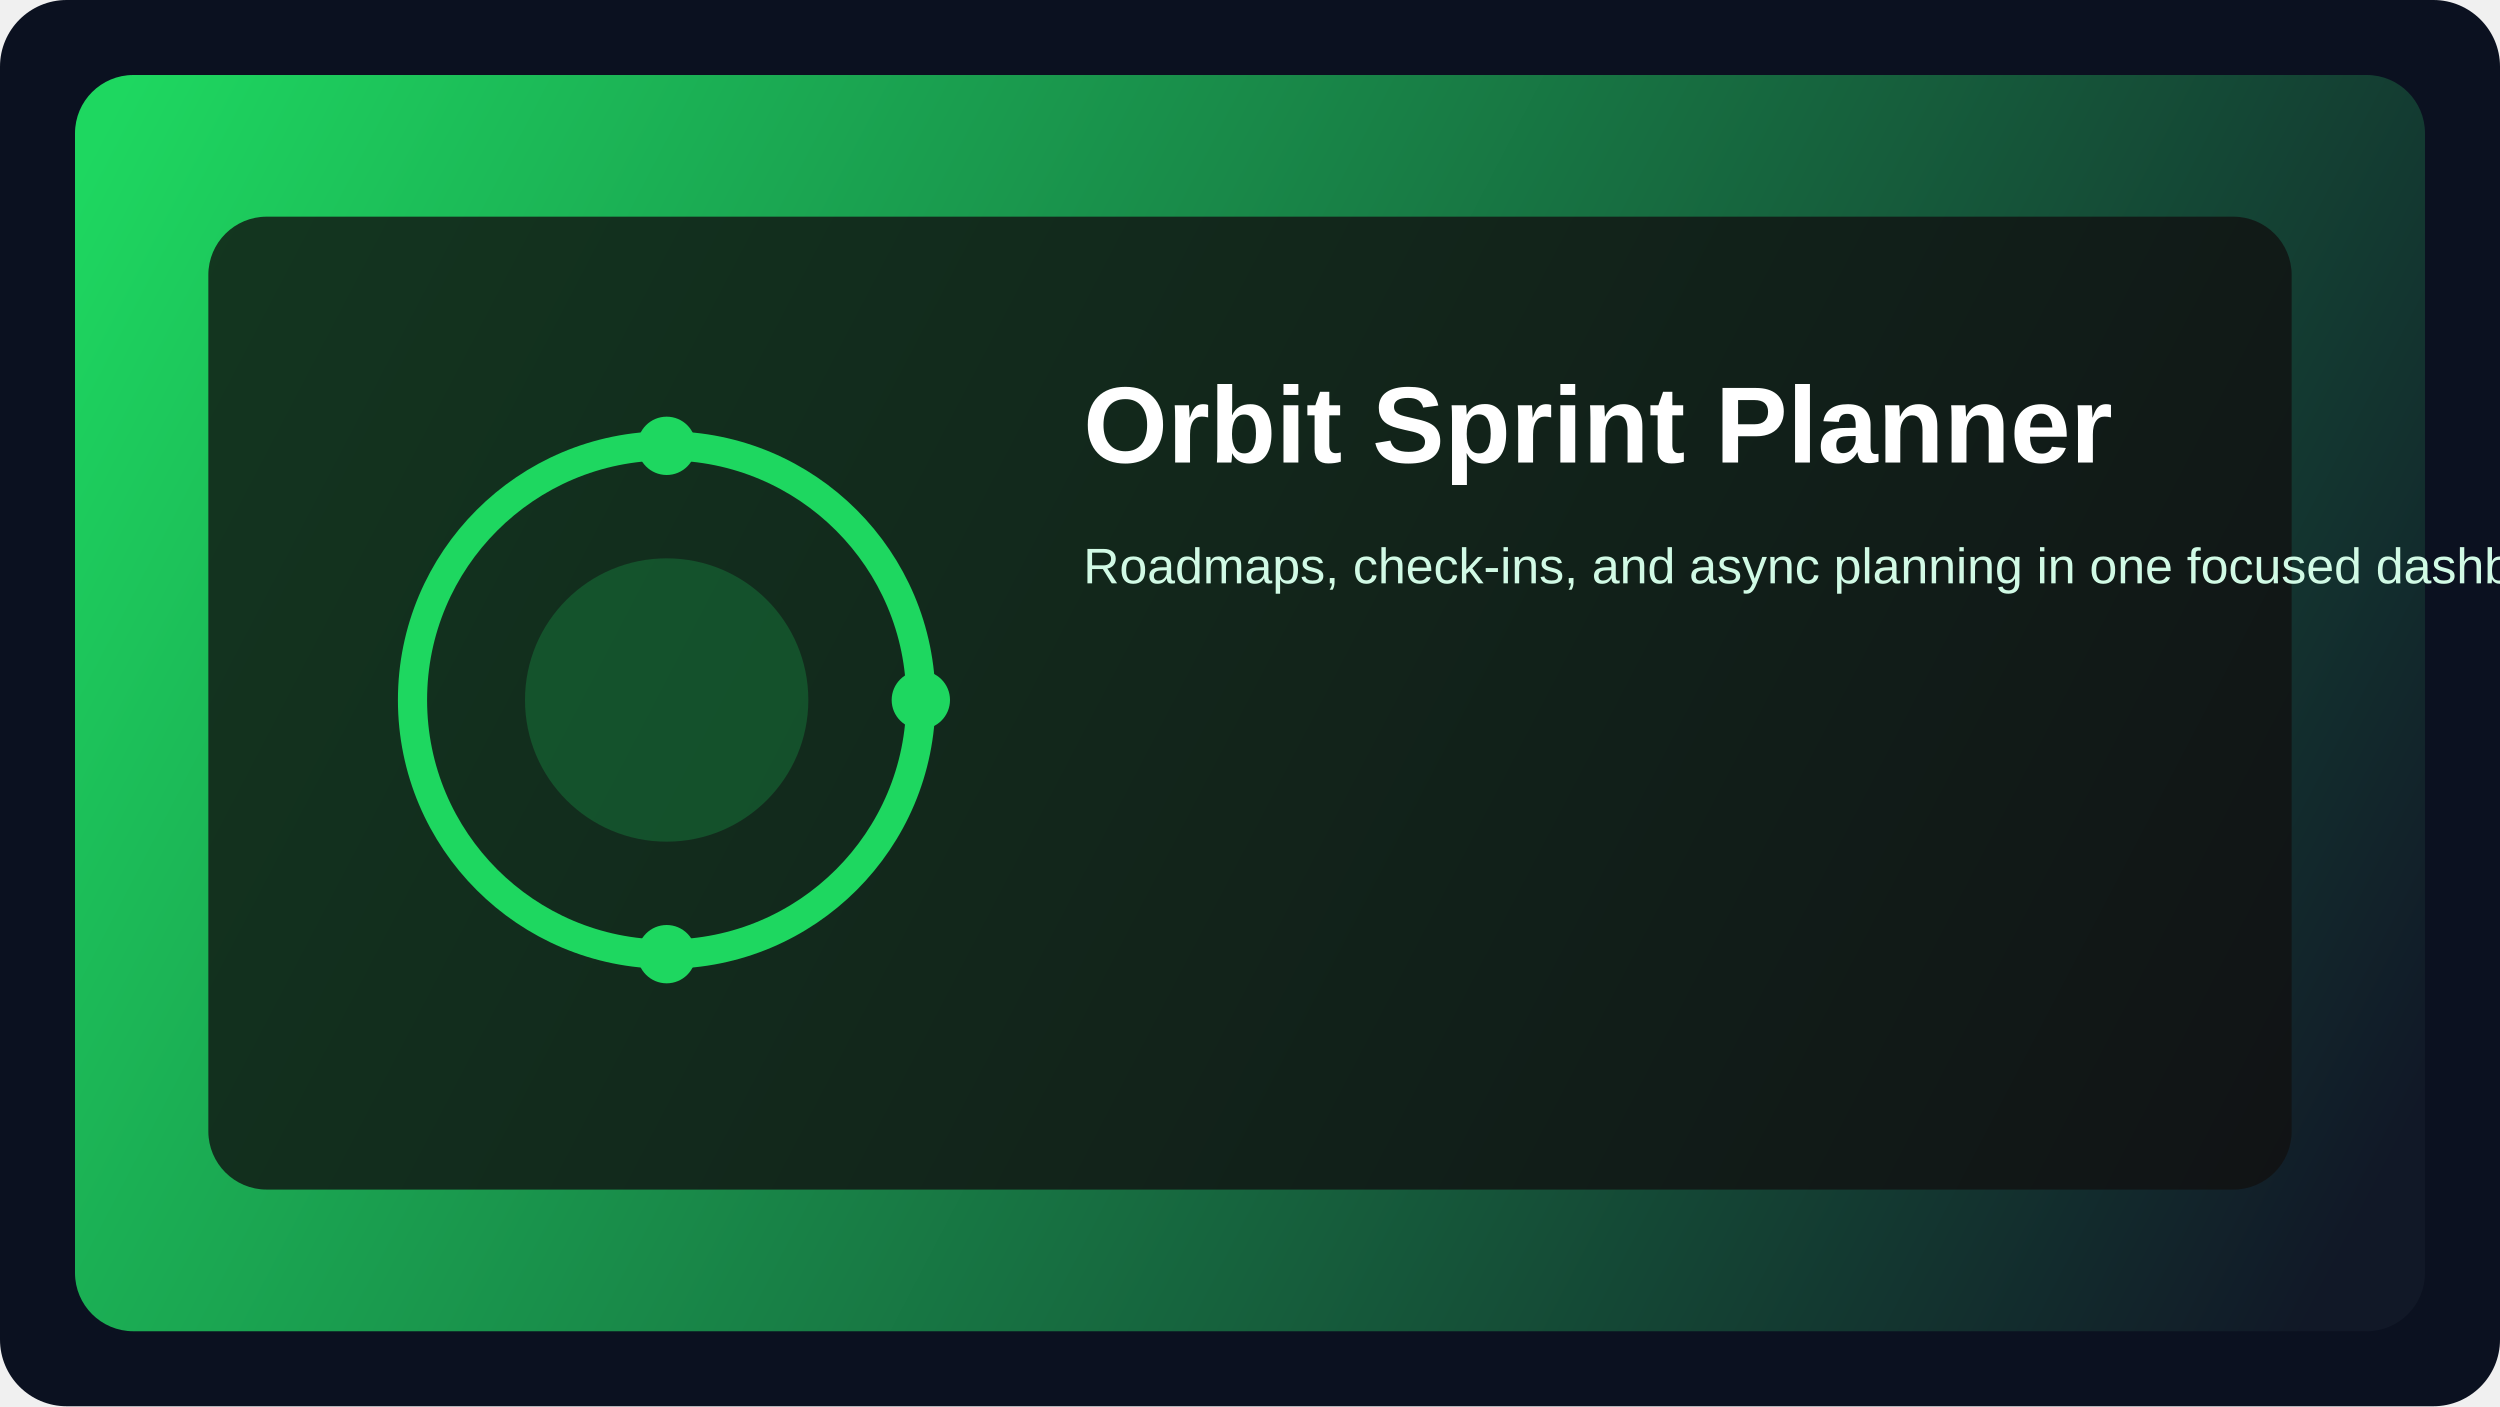
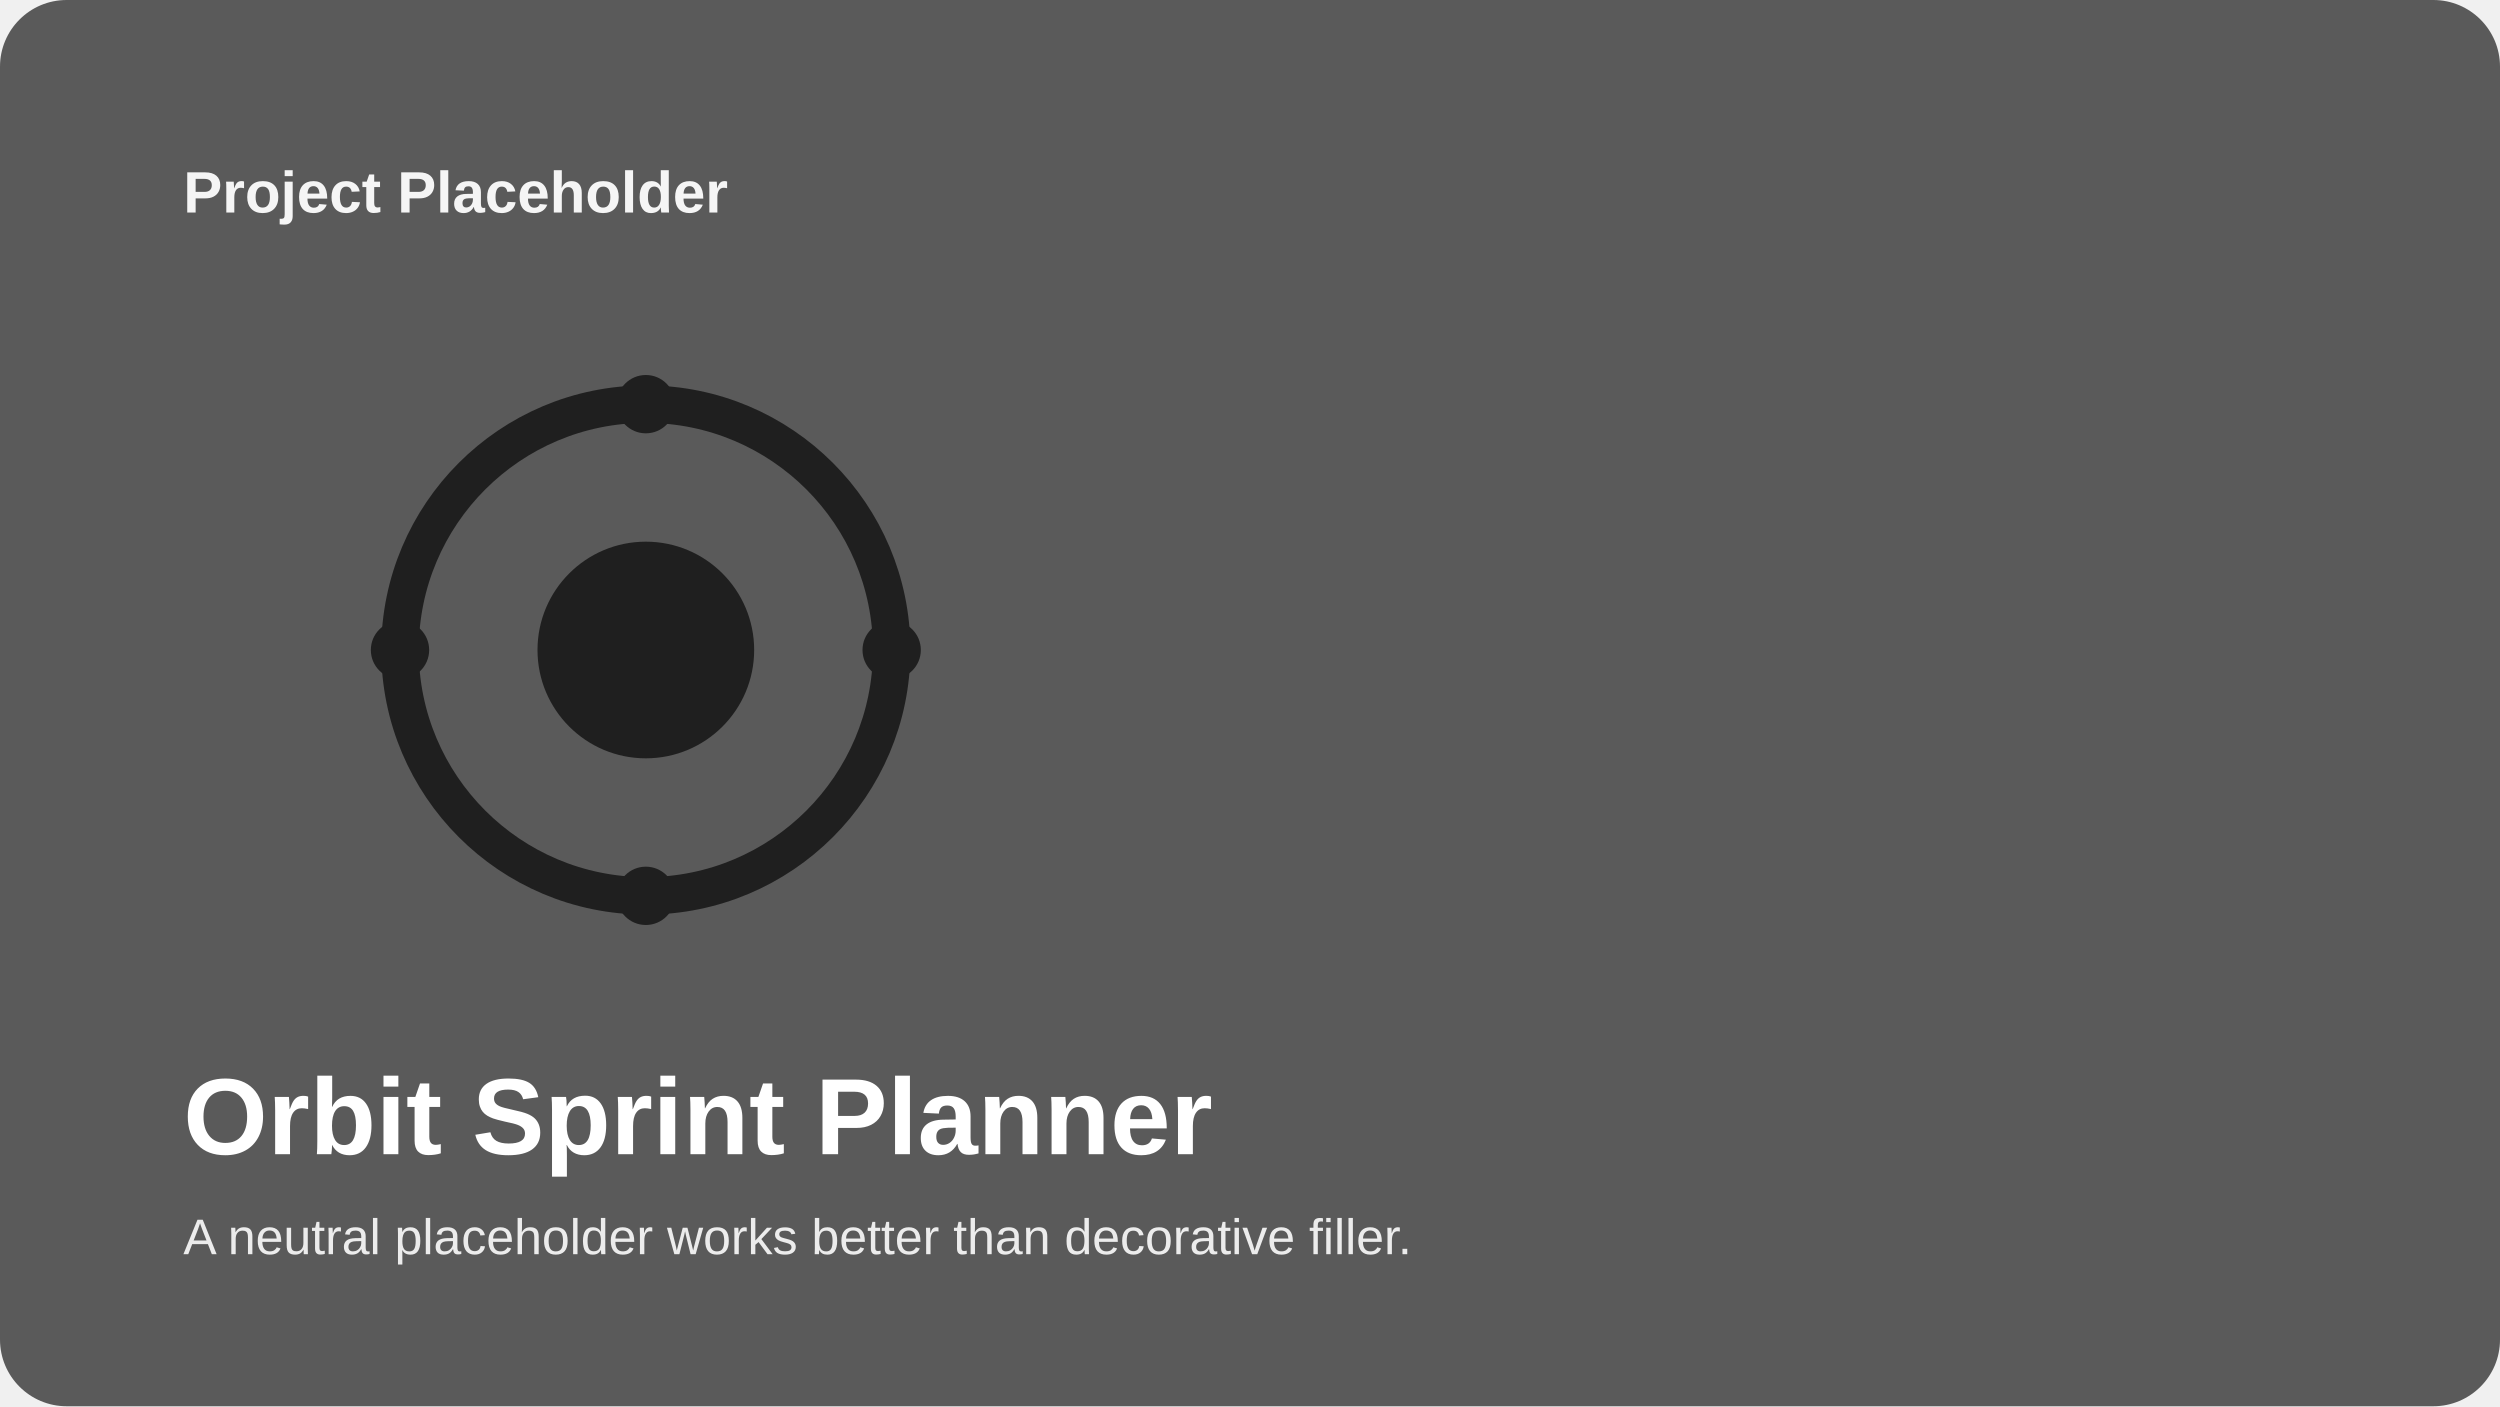
<svg xmlns="http://www.w3.org/2000/svg" width="1200" height="675" viewBox="0 0 1200 675" fill="none">
-   <rect width="1200" height="675" rx="32" fill="#0B1120" />
-   <rect x="36" y="36" width="1128" height="603" rx="28" fill="url(#paint0_linear)" />
-   <rect x="100" y="104" width="1000" height="467" rx="28" fill="#111111" fill-opacity="0.8" />
-   <circle cx="320" cy="336" r="122" stroke="#1ED760" stroke-width="14" />
-   <circle cx="320" cy="336" r="68" fill="#1ED760" fill-opacity="0.22" />
-   <circle cx="320" cy="214" r="14" fill="#1ED760" />
-   <circle cx="442" cy="336" r="14" fill="#1ED760" />
-   <circle cx="320" cy="458" r="14" fill="#1ED760" />
-   <text x="520" y="222" fill="#FFFFFF" font-family="Arial, sans-serif" font-size="52" font-weight="700">Orbit Sprint Planner</text>
-   <text x="520" y="280" fill="#D1FAE5" font-family="Arial, sans-serif" font-size="24">Roadmaps, check-ins, and async planning in one focused dashboard</text>
-   <defs>
-     <linearGradient id="paint0_linear" x1="52" y1="56" x2="1120" y2="612" gradientUnits="userSpaceOnUse">
-       <stop stop-color="#1ED760" />
-       <stop offset="1" stop-color="#111827" />
-     </linearGradient>
-   </defs>
+   <rect width="1200" height="675" rx="32" fill="#5A5A5A" />
+   <text x="88" y="102" fill="#F5F5F5" font-family="Arial, sans-serif" font-size="28" font-weight="700">Project Placeholder</text>
+   <circle cx="310" cy="312" r="118" stroke="#1F1F1F" stroke-width="18" />
+   <circle cx="310" cy="312" r="52" fill="#1F1F1F" />
+   <circle cx="310" cy="194" r="14" fill="#1F1F1F" />
+   <circle cx="428" cy="312" r="14" fill="#1F1F1F" />
+   <circle cx="310" cy="430" r="14" fill="#1F1F1F" />
+   <circle cx="192" cy="312" r="14" fill="#1F1F1F" />
+   <text x="88" y="554" fill="#FFFFFF" font-family="Arial, sans-serif" font-size="52" font-weight="700">Orbit Sprint Planner</text>
+   <text x="88" y="602" fill="#ECECEC" font-family="Arial, sans-serif" font-size="24">A neutral placeholder works better than decorative filler.</text>
</svg>
